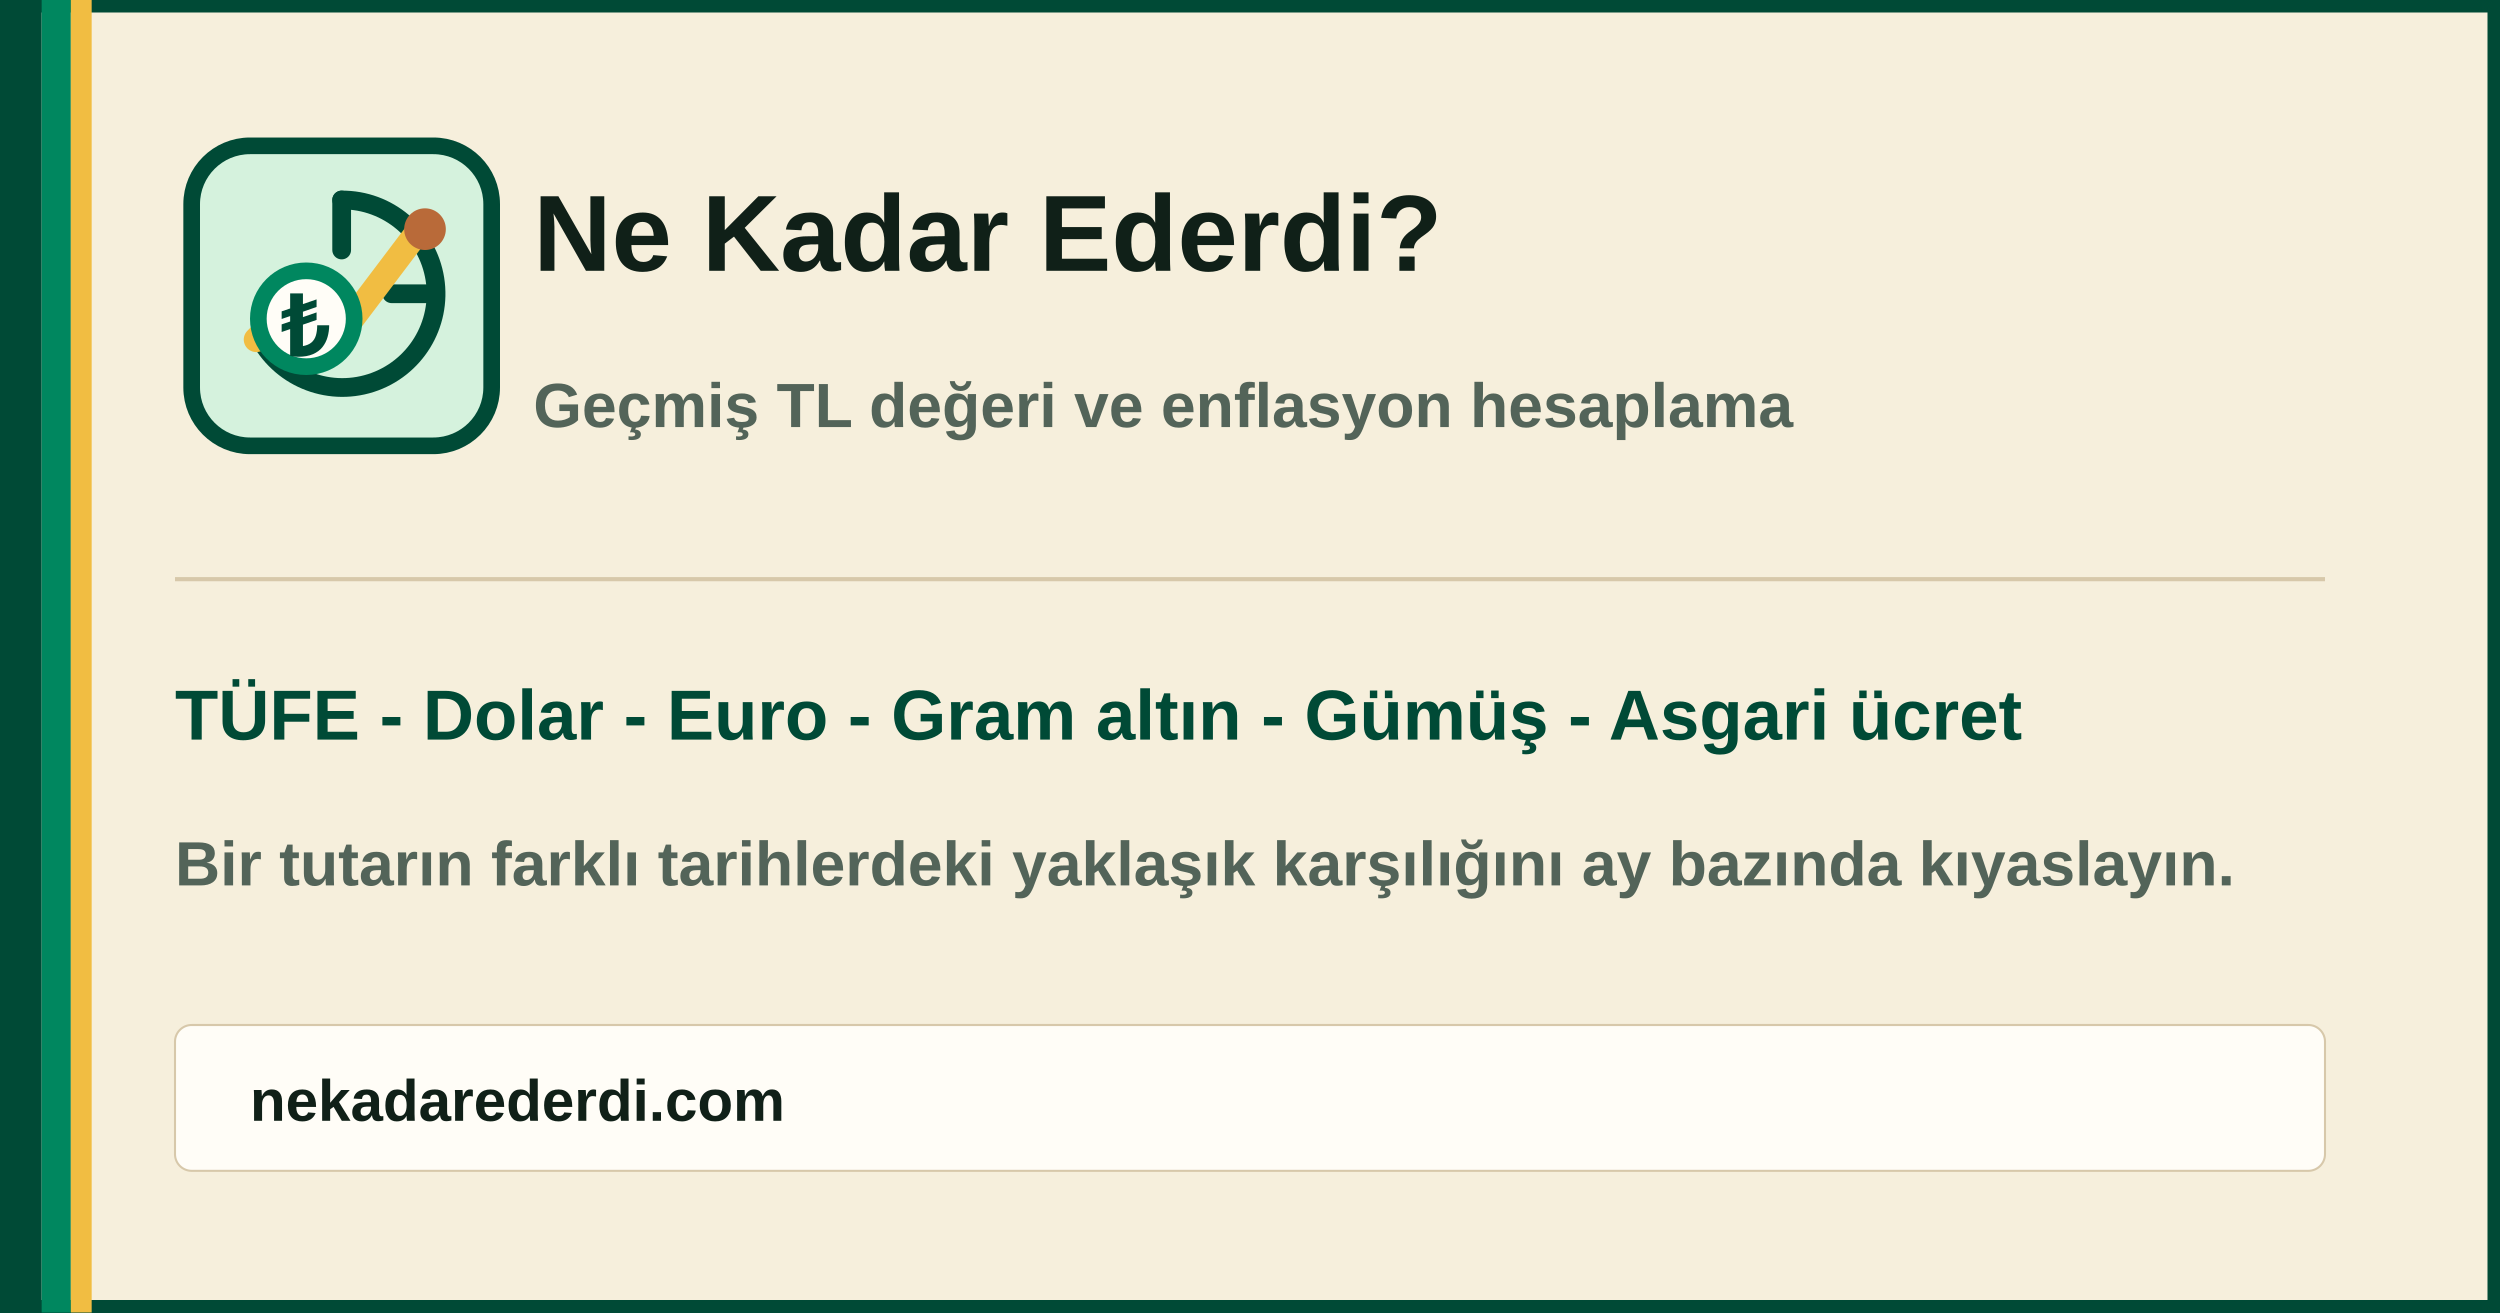
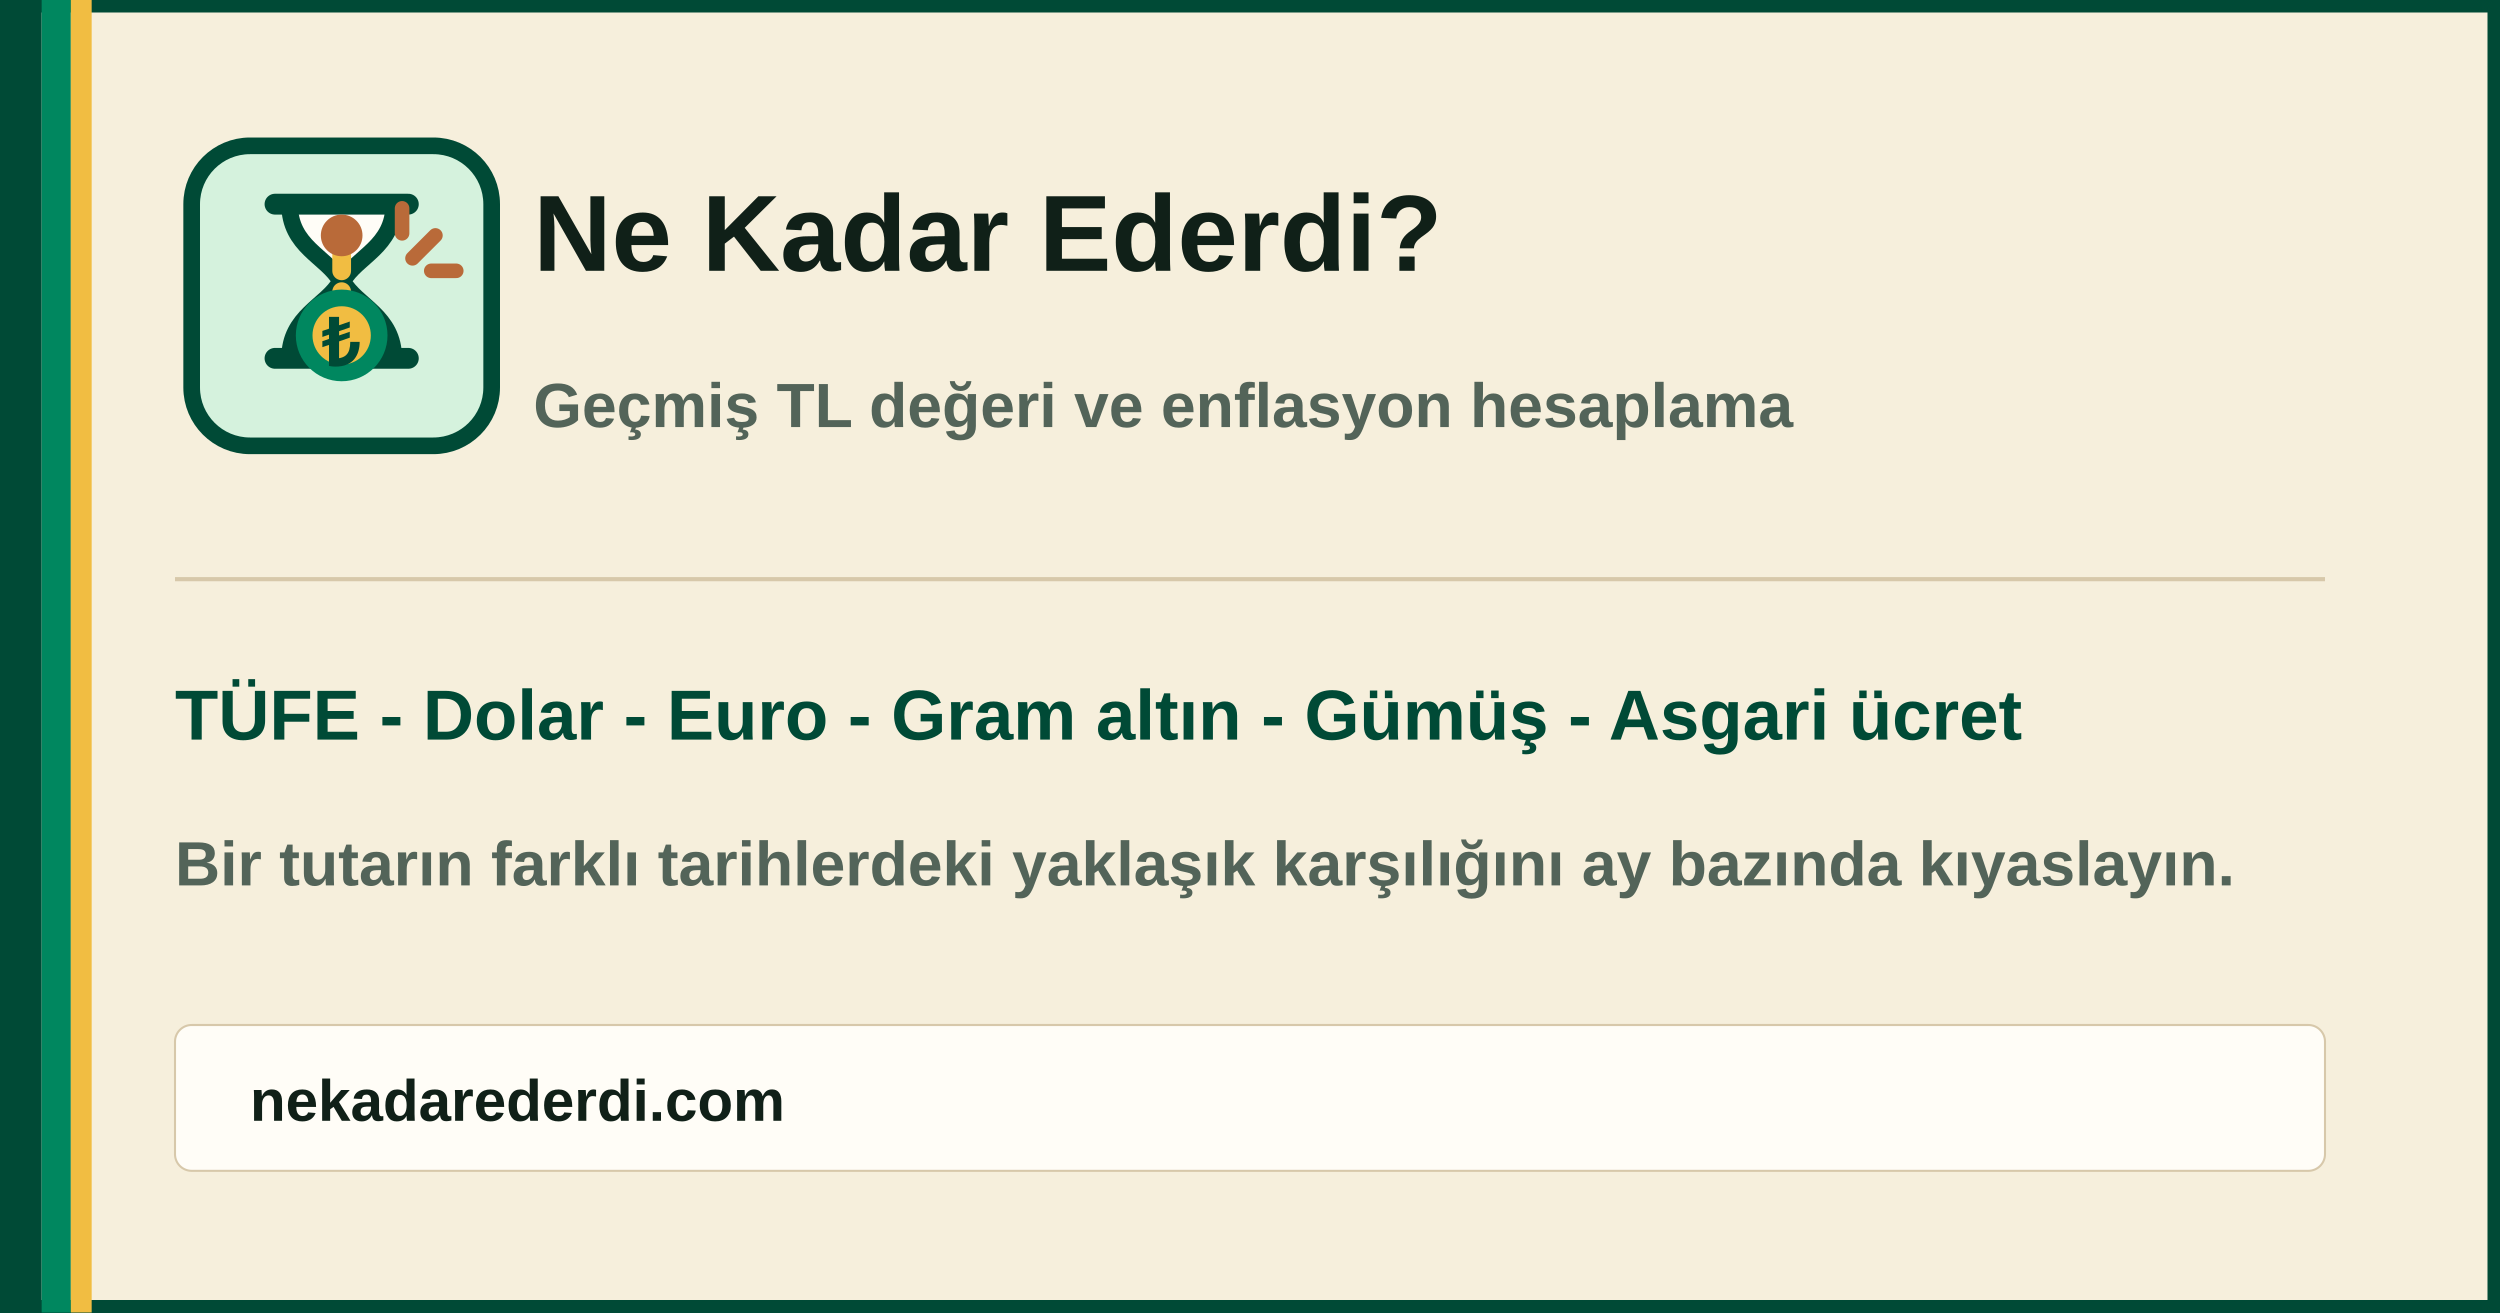
<svg xmlns="http://www.w3.org/2000/svg" width="1200" height="630" viewBox="0 0 1200 630" role="img" aria-labelledby="title desc">
  <rect width="1200" height="630" fill="#F6EFDC" />
  <path d="M0 0h1200v630H0z" fill="none" stroke="#004A36" stroke-width="12" />
  <path d="M0 0h20v630H0z" fill="#004A36" />
  <path d="M20 0h14v630H20z" fill="#00875F" />
  <path d="M34 0h10v630H34z" fill="#F1BD42" />
  <rect x="92" y="70" width="144" height="144" rx="28" fill="#D5F2DD" stroke="#004A36" stroke-width="8" />
-   <path d="M164 96a45 45 0 1 1-40 65" fill="none" stroke="#004A36" stroke-linecap="round" stroke-width="9" />
-   <path d="M164 96v24M209 141h-21" fill="none" stroke="#004A36" stroke-linecap="round" stroke-width="9" />
-   <path d="M123 163l25-25 21 15 34-45" fill="none" stroke="#F1BD42" stroke-linecap="round" stroke-linejoin="round" stroke-width="12" />
-   <circle cx="147" cy="153" r="23" fill="#FFFDF7" stroke="#00875F" stroke-width="8" />
-   <text x="147" y="156" text-anchor="middle" dominant-baseline="middle" font-family="Space Grotesk, Arial, sans-serif" font-size="42" font-weight="800" fill="#004A36">₺</text>
-   <circle cx="204" cy="110" r="10" fill="#B96A39" />
+   <path d="M139 98h50c0 20.5-17.7 25-24.5 37C171.3 147 189 151.5 189 172h-50c0-20.5 17.7-25 24.5-37C156.7 123 139 118.5 139 98Z" fill="#FFFDF7" stroke="#004A36" stroke-linejoin="round" stroke-width="8" />
+   <path d="M132 98h64M132 172h64" fill="none" stroke="#004A36" stroke-linecap="round" stroke-width="10" />
+   <path d="M164 121v9M164 140v9" fill="none" stroke="#F1BD42" stroke-linecap="round" stroke-width="9" />
+   <circle cx="164" cy="113" r="10" fill="#B96A39" />
+   <circle cx="164" cy="161" r="18" fill="#F1BD42" stroke="#00875F" stroke-width="8" />
+   <text x="164" y="164" text-anchor="middle" dominant-baseline="middle" font-family="Space Grotesk, Arial, sans-serif" font-size="33" font-weight="800" fill="#004A36">₺</text>
+   <path d="M198 124l11-11M207 130h12M193 112v-12" fill="none" stroke="#B96A39" stroke-linecap="round" stroke-width="7" />
  <text x="256" y="130" font-family="Space Grotesk, Arial, sans-serif" font-size="52" font-weight="800" fill="#102018">Ne Kadar Ederdi?</text>
  <text x="256" y="205" font-family="Manrope, Arial, sans-serif" font-size="30" font-weight="600" fill="#536459">Geçmiş TL değeri ve enflasyon hesaplama</text>
  <line x1="84" y1="278" x2="1116" y2="278" stroke="#D7C8AA" stroke-width="2" />
  <text x="84" y="355" font-family="Space Grotesk, Arial, sans-serif" font-size="34" font-weight="700" fill="#004A36">TÜFE - Dolar - Euro - Gram altın - Gümüş - Asgari ücret</text>
  <text x="84" y="425" font-family="Manrope, Arial, sans-serif" font-size="30" font-weight="600" fill="#536459">Bir tutarın farklı tarihlerdeki yaklaşık karşılığını ay bazında kıyaslayın.</text>
  <rect x="84" y="492" width="1032" height="70" rx="8" fill="#FFFDF7" stroke="#D7C8AA" />
  <text x="120" y="538" font-family="Space Grotesk, Arial, sans-serif" font-size="28" font-weight="700" fill="#102018">nekadarederdi.com</text>
</svg>
